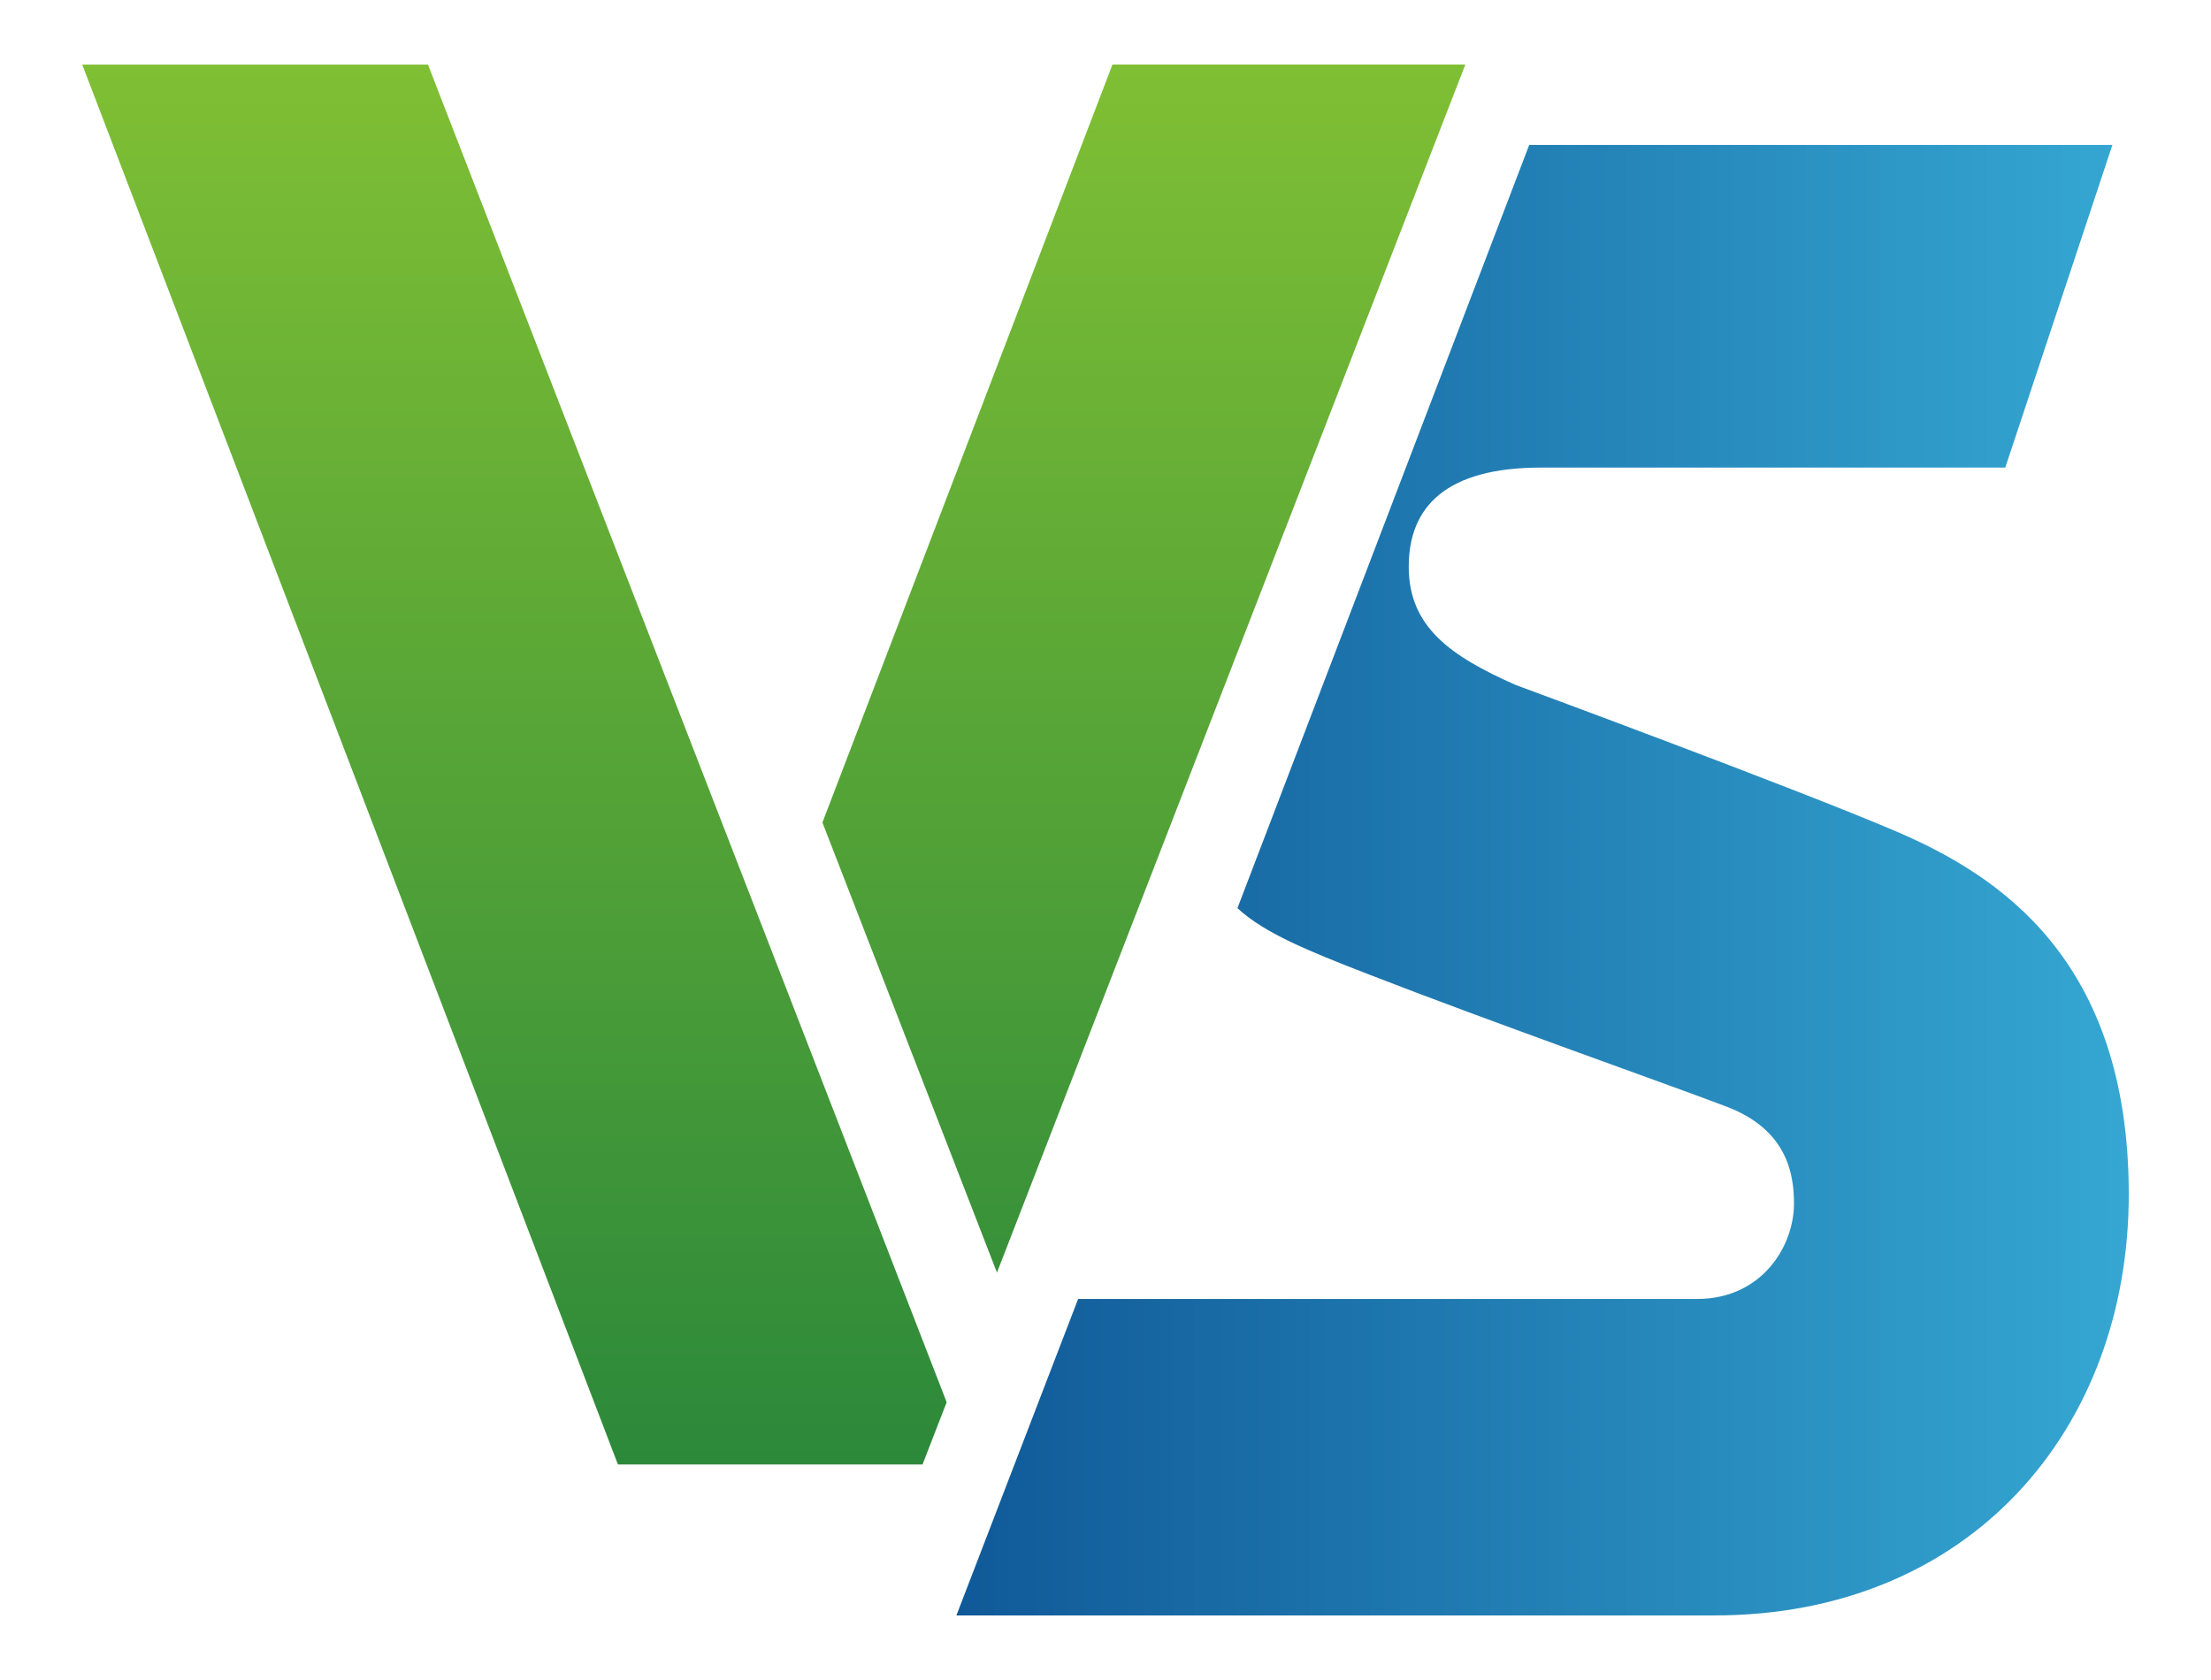
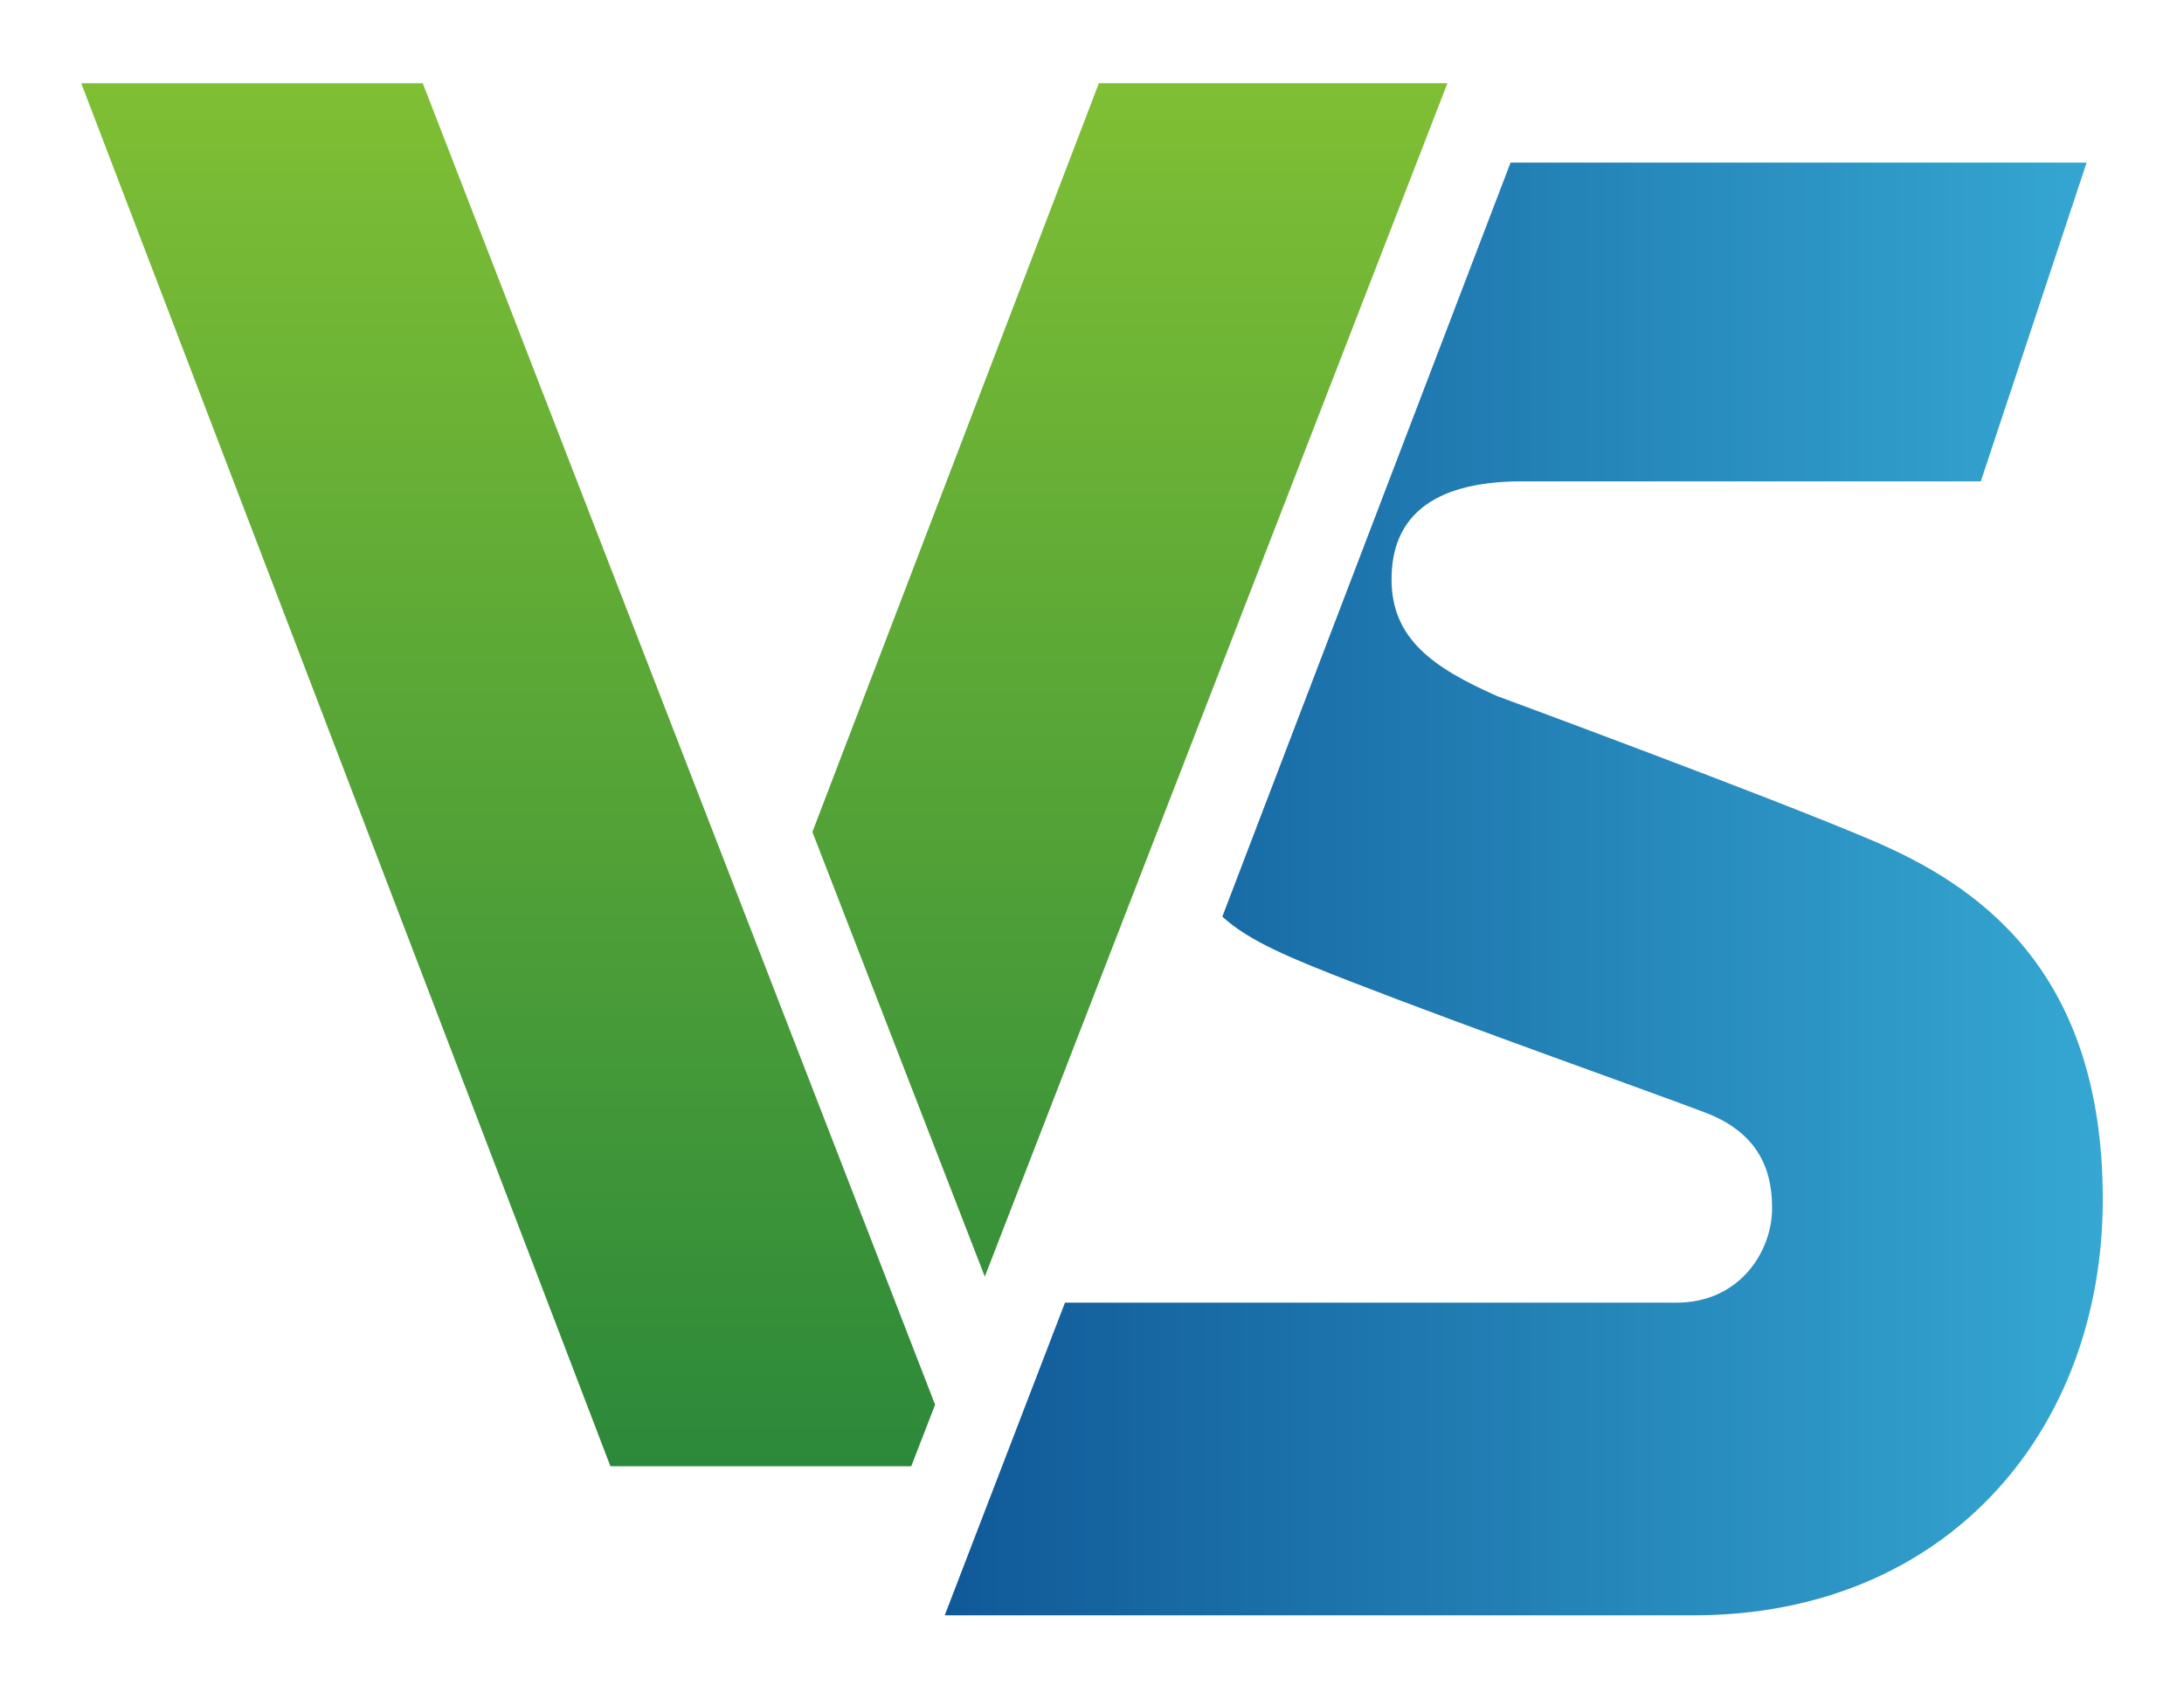
- <svg xmlns="http://www.w3.org/2000/svg" viewBox="0 0 354.33 269.29">
+ <svg xmlns="http://www.w3.org/2000/svg" viewBox="0 0 360 280">
  <defs>
    <linearGradient id="gradGreen" x1="124" y1="234.75" x2="124" y2="10.35" gradientUnits="userSpaceOnUse">
      <stop offset="0" stop-color="#2c893a" />
      <stop offset="1" stop-color="#7fbf34" />
    </linearGradient>
    <linearGradient id="gradBlue" x1="153.27" y1="141.08" x2="341.15" y2="141.08" gradientUnits="userSpaceOnUse">
      <stop offset="0" stop-color="#105998" />
      <stop offset="1" stop-color="#35a7d2" />
    </linearGradient>
  </defs>
-   <path fill="url(#gradGreen)" d="M151.71,224.77l-3.87,9.98h-48.81L13.18,10.36h55.41l83.12,214.41ZM159.77,203.99L234.83,10.35h-56.55l-46.48,121.49,27.97,72.14Z" />
-   <path fill="url(#gradBlue)" d="M272,208.21h-99.22l-19.51,50.73h121.46c41.02,0,66.42-29.85,66.42-67.51s-20.86-51.12-37.25-58.15c-16.39-7.02-61.04-23.5-61.04-23.5-10.37-4.6-17.1-9.28-17.1-18.94s6.05-15.89,21.17-15.89h74.43l17.17-51.72h-93.46l-46.76,122.34c4.32,4.01,11.37,6.86,20.86,10.55,20.05,7.79,47.75,17.55,57.51,21.26,9.76,3.71,10.82,10.85,10.82,15.54,0,6.9-5.2,15.29-15.5,15.29Z" />
+   <g transform="translate(0, 3.20) scale(1.01601)">
+     <path fill="url(#gradGreen)" d="M151.71,224.77l-3.87,9.98h-48.81L13.18,10.36h55.41l83.12,214.41ZM159.77,203.99L234.83,10.35h-56.55l-46.48,121.49,27.97,72.14Z" />
+     <path fill="url(#gradBlue)" d="M272,208.21h-99.22l-19.51,50.73h121.46c41.02,0,66.42-29.85,66.42-67.51s-20.86-51.12-37.25-58.15c-16.39-7.02-61.04-23.5-61.04-23.5-10.37-4.6-17.1-9.28-17.1-18.94s6.05-15.89,21.17-15.89h74.43l17.17-51.72h-93.46l-46.76,122.34c4.32,4.01,11.37,6.86,20.86,10.55,20.05,7.79,47.75,17.55,57.51,21.26,9.76,3.71,10.82,10.85,10.82,15.54,0,6.9-5.2,15.29-15.5,15.29Z" />
+   </g>
</svg>
